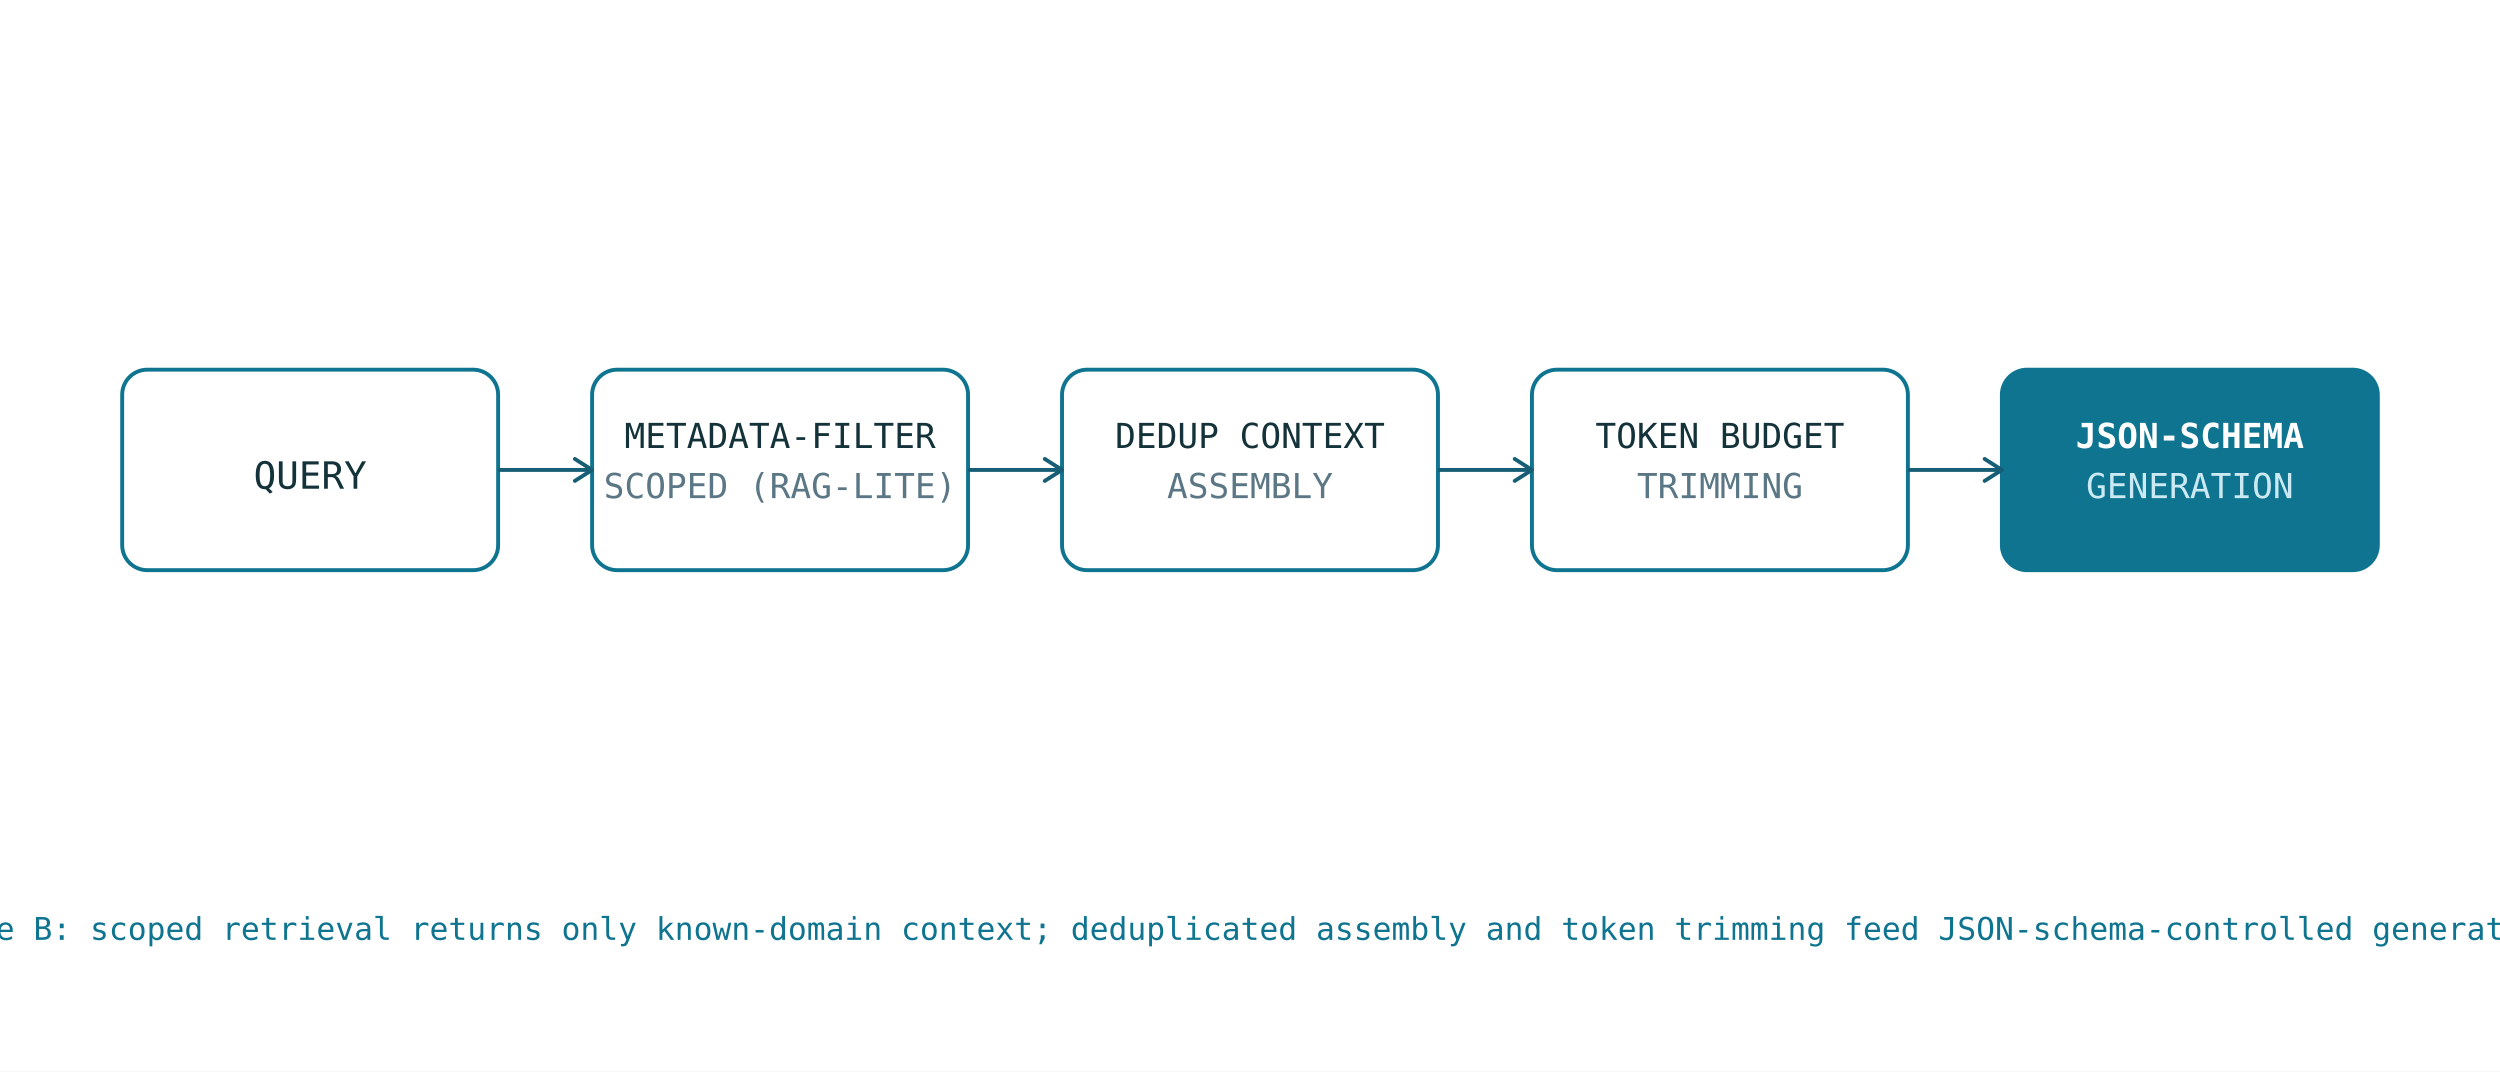
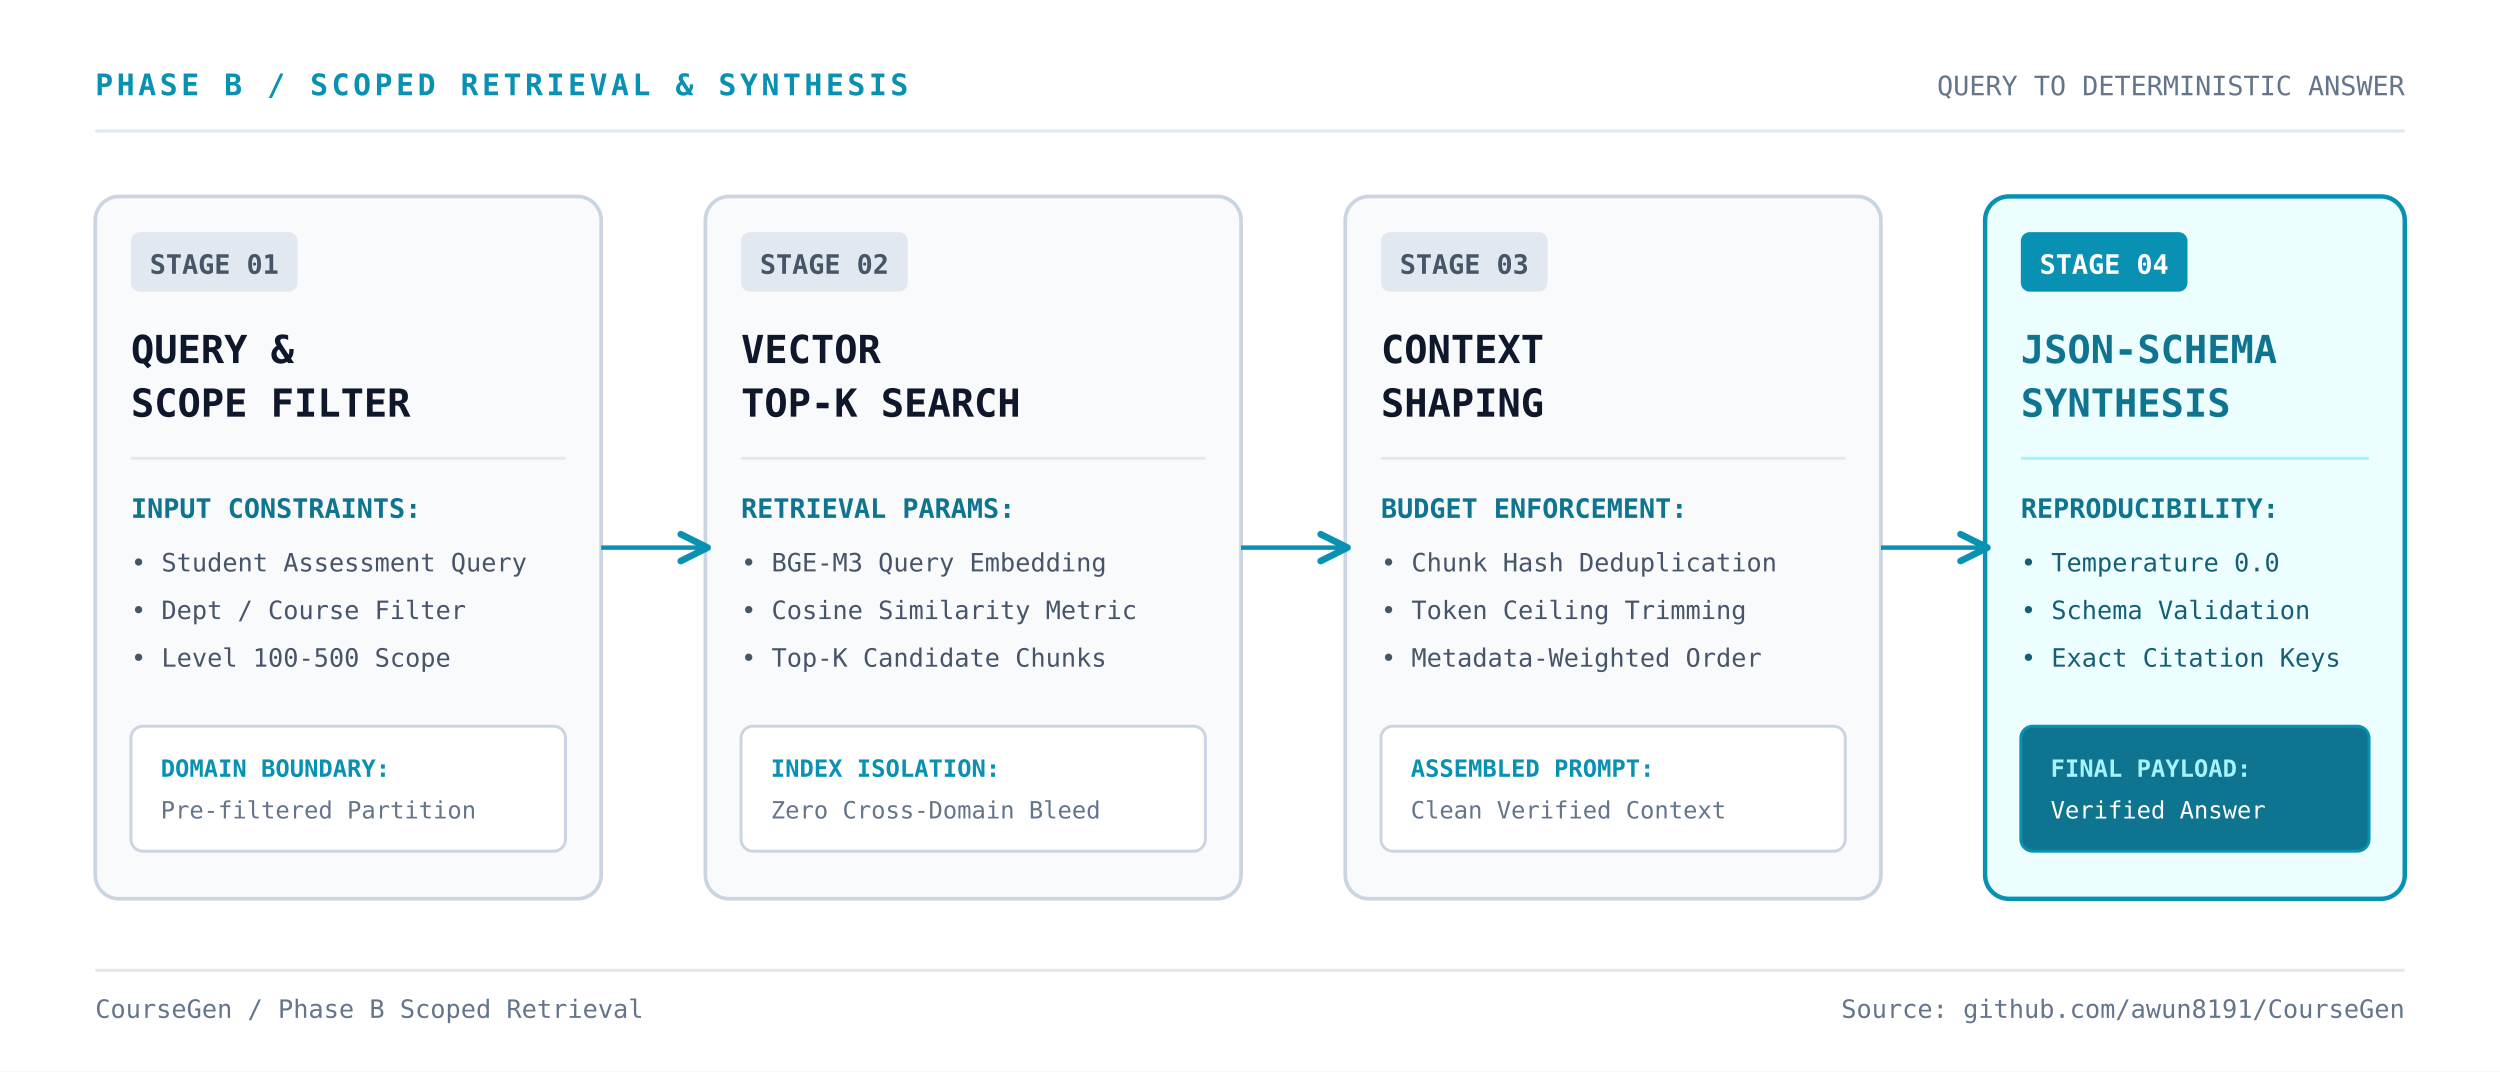
- <svg xmlns="http://www.w3.org/2000/svg" viewBox="0 0 798 342" width="100%" preserveAspectRatio="xMidYMid meet" role="img" font-family="'JetBrains Mono', ui-monospace, SFMono-Regular, Menlo, monospace" style="font-family:'JetBrains Mono',ui-monospace,monospace">
+ <svg xmlns="http://www.w3.org/2000/svg" viewBox="0 0 840 360" width="100%" height="100%" preserveAspectRatio="xMidYMid meet" role="img" font-family="'JetBrains Mono', ui-monospace, Menlo, Consolas, monospace" style="font-family:'JetBrains Mono',ui-monospace,monospace">
  <defs>
-     <marker id="chev" markerWidth="10" markerHeight="10" refX="7" refY="5" orient="auto" markerUnits="userSpaceOnUse">
-       <path d="M1.5 1.5 L7 5 L1.5 8.5" fill="none" stroke="#155e75" stroke-width="1.25" stroke-linecap="round" stroke-linejoin="round" />
+     <marker id="arrow-cyan" markerWidth="9" markerHeight="9" refX="7" refY="4.5" orient="auto">
+       <path d="M1.5 1.5 L7.5 4.5 L1.5 7.5" fill="none" stroke="#0891B2" stroke-width="1.5" stroke-linecap="round" stroke-linejoin="round" />
    </marker>
  </defs>
-   <rect x="0" y="0" width="798" height="342" fill="#FFFFFF" />
-   <rect x="39" y="118" width="120" height="64" rx="8" fill="#FFFFFF" stroke="#0e7490" stroke-width="1.25" />
-   <text x="99.0" y="156.0" font-size="12" fill="#14323a" text-anchor="middle" font-weight="500">QUERY</text>
-   <rect x="189" y="118" width="120" height="64" rx="8" fill="#FFFFFF" stroke="#0e7490" stroke-width="1.25" />
-   <text x="249.0" y="143.0" font-size="11" fill="#14323a" text-anchor="middle" font-weight="500">METADATA-FILTER</text>
-   <text x="249.0" y="159.0" font-size="11" fill="#5b7785" text-anchor="middle">SCOPED (RAG-LITE)</text>
-   <rect x="339" y="118" width="120" height="64" rx="8" fill="#FFFFFF" stroke="#0e7490" stroke-width="1.25" />
-   <text x="399.0" y="143.0" font-size="11" fill="#14323a" text-anchor="middle" font-weight="500">DEDUP CONTEXT</text>
-   <text x="399.0" y="159.0" font-size="11" fill="#5b7785" text-anchor="middle">ASSEMBLY</text>
-   <rect x="489" y="118" width="120" height="64" rx="8" fill="#FFFFFF" stroke="#0e7490" stroke-width="1.25" />
-   <text x="549.0" y="143.0" font-size="11" fill="#14323a" text-anchor="middle" font-weight="500">TOKEN BUDGET</text>
-   <text x="549.0" y="159.0" font-size="11" fill="#5b7785" text-anchor="middle">TRIMMING</text>
-   <rect x="639" y="118" width="120" height="64" rx="8" fill="#0e7490" stroke="#0e7490" stroke-width="1.25" />
-   <text x="699.0" y="143.0" font-size="11" fill="#FFFFFF" text-anchor="middle" font-weight="600">JSON-SCHEMA</text>
-   <text x="699.0" y="159.0" font-size="11" fill="#cbe9f2" text-anchor="middle">GENERATION</text>
-   <path d="M159 150 L189 150" fill="none" stroke="#155e75" stroke-width="1.25" marker-end="url(#chev)" />
-   <path d="M309 150 L339 150" fill="none" stroke="#155e75" stroke-width="1.25" marker-end="url(#chev)" />
-   <path d="M459 150 L489 150" fill="none" stroke="#155e75" stroke-width="1.25" marker-end="url(#chev)" />
-   <path d="M609 150 L639 150" fill="none" stroke="#155e75" stroke-width="1.25" marker-end="url(#chev)" />
-   <text x="399" y="300" font-size="10" fill="#0e7490" text-anchor="middle">Phase B: scoped retrieval returns only known-domain context; deduplicated assembly and token trimming feed JSON-schema-controlled generation.</text>
+   <rect x="0" y="0" width="840" height="360" fill="#FFFFFF" />
+   <text x="32" y="32" font-size="10" font-weight="600" fill="#0891B2" letter-spacing="0.12em">PHASE B / SCOPED RETRIEVAL &amp; SYNTHESIS</text>
+   <text x="808" y="32" font-size="9" font-weight="500" fill="#64748B" text-anchor="end">QUERY TO DETERMINISTIC ANSWER</text>
+   <line x1="32" y1="44" x2="808" y2="44" stroke="#E2E8F0" stroke-width="1" />
+   <rect x="32" y="66" width="170" height="236" rx="8" fill="#F8FAFC" stroke="#CBD5E1" stroke-width="1.25" />
+   <rect x="44" y="78" width="56" height="20" rx="3" fill="#E2E8F0" />
+   <text x="72" y="92" font-size="9" font-weight="600" fill="#475569" text-anchor="middle">STAGE 01</text>
+   <text x="44" y="122" font-size="13" font-weight="600" fill="#0F172A">QUERY &amp;</text>
+   <text x="44" y="140" font-size="13" font-weight="600" fill="#0F172A">SCOPE FILTER</text>
+   <line x1="44" y1="154" x2="190" y2="154" stroke="#E2E8F0" stroke-width="1" />
+   <text x="44" y="174" font-size="9" fill="#0E7490" font-weight="600">INPUT CONSTRAINTS:</text>
+   <text x="44" y="192" font-size="8.5" fill="#475569">• Student Assessment Query</text>
+   <text x="44" y="208" font-size="8.5" fill="#475569">• Dept / Course Filter</text>
+   <text x="44" y="224" font-size="8.5" fill="#475569">• Level 100-500 Scope</text>
+   <rect x="44" y="244" width="146" height="42" rx="4" fill="#FFFFFF" stroke="#CBD5E1" stroke-width="1" />
+   <text x="54" y="261" font-size="8" font-weight="600" fill="#0891B2">DOMAIN BOUNDARY:</text>
+   <text x="54" y="275" font-size="8" fill="#64748B">Pre-filtered Partition</text>
+   <rect x="237" y="66" width="180" height="236" rx="8" fill="#F8FAFC" stroke="#CBD5E1" stroke-width="1.25" />
+   <rect x="249" y="78" width="56" height="20" rx="3" fill="#E2E8F0" />
+   <text x="277" y="92" font-size="9" font-weight="600" fill="#475569" text-anchor="middle">STAGE 02</text>
+   <text x="249" y="122" font-size="13" font-weight="600" fill="#0F172A">VECTOR</text>
+   <text x="249" y="140" font-size="13" font-weight="600" fill="#0F172A">TOP-K SEARCH</text>
+   <line x1="249" y1="154" x2="405" y2="154" stroke="#E2E8F0" stroke-width="1" />
+   <text x="249" y="174" font-size="9" fill="#0E7490" font-weight="600">RETRIEVAL PARAMS:</text>
+   <text x="249" y="192" font-size="8.5" fill="#475569">• BGE-M3 Query Embedding</text>
+   <text x="249" y="208" font-size="8.5" fill="#475569">• Cosine Similarity Metric</text>
+   <text x="249" y="224" font-size="8.5" fill="#475569">• Top-K Candidate Chunks</text>
+   <rect x="249" y="244" width="156" height="42" rx="4" fill="#FFFFFF" stroke="#CBD5E1" stroke-width="1" />
+   <text x="259" y="261" font-size="8" font-weight="600" fill="#0891B2">INDEX ISOLATION:</text>
+   <text x="259" y="275" font-size="8" fill="#64748B">Zero Cross-Domain Bleed</text>
+   <rect x="452" y="66" width="180" height="236" rx="8" fill="#F8FAFC" stroke="#CBD5E1" stroke-width="1.25" />
+   <rect x="464" y="78" width="56" height="20" rx="3" fill="#E2E8F0" />
+   <text x="492" y="92" font-size="9" font-weight="600" fill="#475569" text-anchor="middle">STAGE 03</text>
+   <text x="464" y="122" font-size="13" font-weight="600" fill="#0F172A">CONTEXT</text>
+   <text x="464" y="140" font-size="13" font-weight="600" fill="#0F172A">SHAPING</text>
+   <line x1="464" y1="154" x2="620" y2="154" stroke="#E2E8F0" stroke-width="1" />
+   <text x="464" y="174" font-size="9" fill="#0E7490" font-weight="600">BUDGET ENFORCEMENT:</text>
+   <text x="464" y="192" font-size="8.5" fill="#475569">• Chunk Hash Deduplication</text>
+   <text x="464" y="208" font-size="8.5" fill="#475569">• Token Ceiling Trimming</text>
+   <text x="464" y="224" font-size="8.5" fill="#475569">• Metadata-Weighted Order</text>
+   <rect x="464" y="244" width="156" height="42" rx="4" fill="#FFFFFF" stroke="#CBD5E1" stroke-width="1" />
+   <text x="474" y="261" font-size="8" font-weight="600" fill="#0891B2">ASSEMBLED PROMPT:</text>
+   <text x="474" y="275" font-size="8" fill="#64748B">Clean Verified Context</text>
+   <rect x="667" y="66" width="141" height="236" rx="8" fill="#ECFEFF" stroke="#0891B2" stroke-width="1.5" />
+   <rect x="679" y="78" width="56" height="20" rx="3" fill="#0891B2" />
+   <text x="707" y="92" font-size="9" font-weight="600" fill="#FFFFFF" text-anchor="middle">STAGE 04</text>
+   <text x="679" y="122" font-size="13" font-weight="600" fill="#0E7490">JSON-SCHEMA</text>
+   <text x="679" y="140" font-size="13" font-weight="600" fill="#0E7490">SYNTHESIS</text>
+   <line x1="679" y1="154" x2="796" y2="154" stroke="#A5F3FC" stroke-width="1" />
+   <text x="679" y="174" font-size="9" fill="#0E7490" font-weight="600">REPRODUCIBILITY:</text>
+   <text x="679" y="192" font-size="8.5" fill="#155E75">• Temperature 0.0</text>
+   <text x="679" y="208" font-size="8.5" fill="#155E75">• Schema Validation</text>
+   <text x="679" y="224" font-size="8.5" fill="#155E75">• Exact Citation Keys</text>
+   <rect x="679" y="244" width="117" height="42" rx="4" fill="#0E7490" stroke="#0891B2" stroke-width="1" />
+   <text x="689" y="261" font-size="8" font-weight="600" fill="#A5F3FC">FINAL PAYLOAD:</text>
+   <text x="689" y="275" font-size="8" fill="#FFFFFF">Verified Answer</text>
+   <path d="M202 184 L237 184" fill="none" stroke="#0891B2" stroke-width="1.5" marker-end="url(#arrow-cyan)" />
+   <path d="M417 184 L452 184" fill="none" stroke="#0891B2" stroke-width="1.5" marker-end="url(#arrow-cyan)" />
+   <path d="M632 184 L667 184" fill="none" stroke="#0891B2" stroke-width="1.5" marker-end="url(#arrow-cyan)" />
+   <line x1="32" y1="326" x2="808" y2="326" stroke="#E2E8F0" stroke-width="1" />
+   <text x="32" y="342" font-size="8.5" fill="#64748B">CourseGen / Phase B Scoped Retrieval</text>
+   <text x="808" y="342" font-size="8.5" fill="#64748B" text-anchor="end">Source: github.com/awun8191/CourseGen</text>
</svg>
